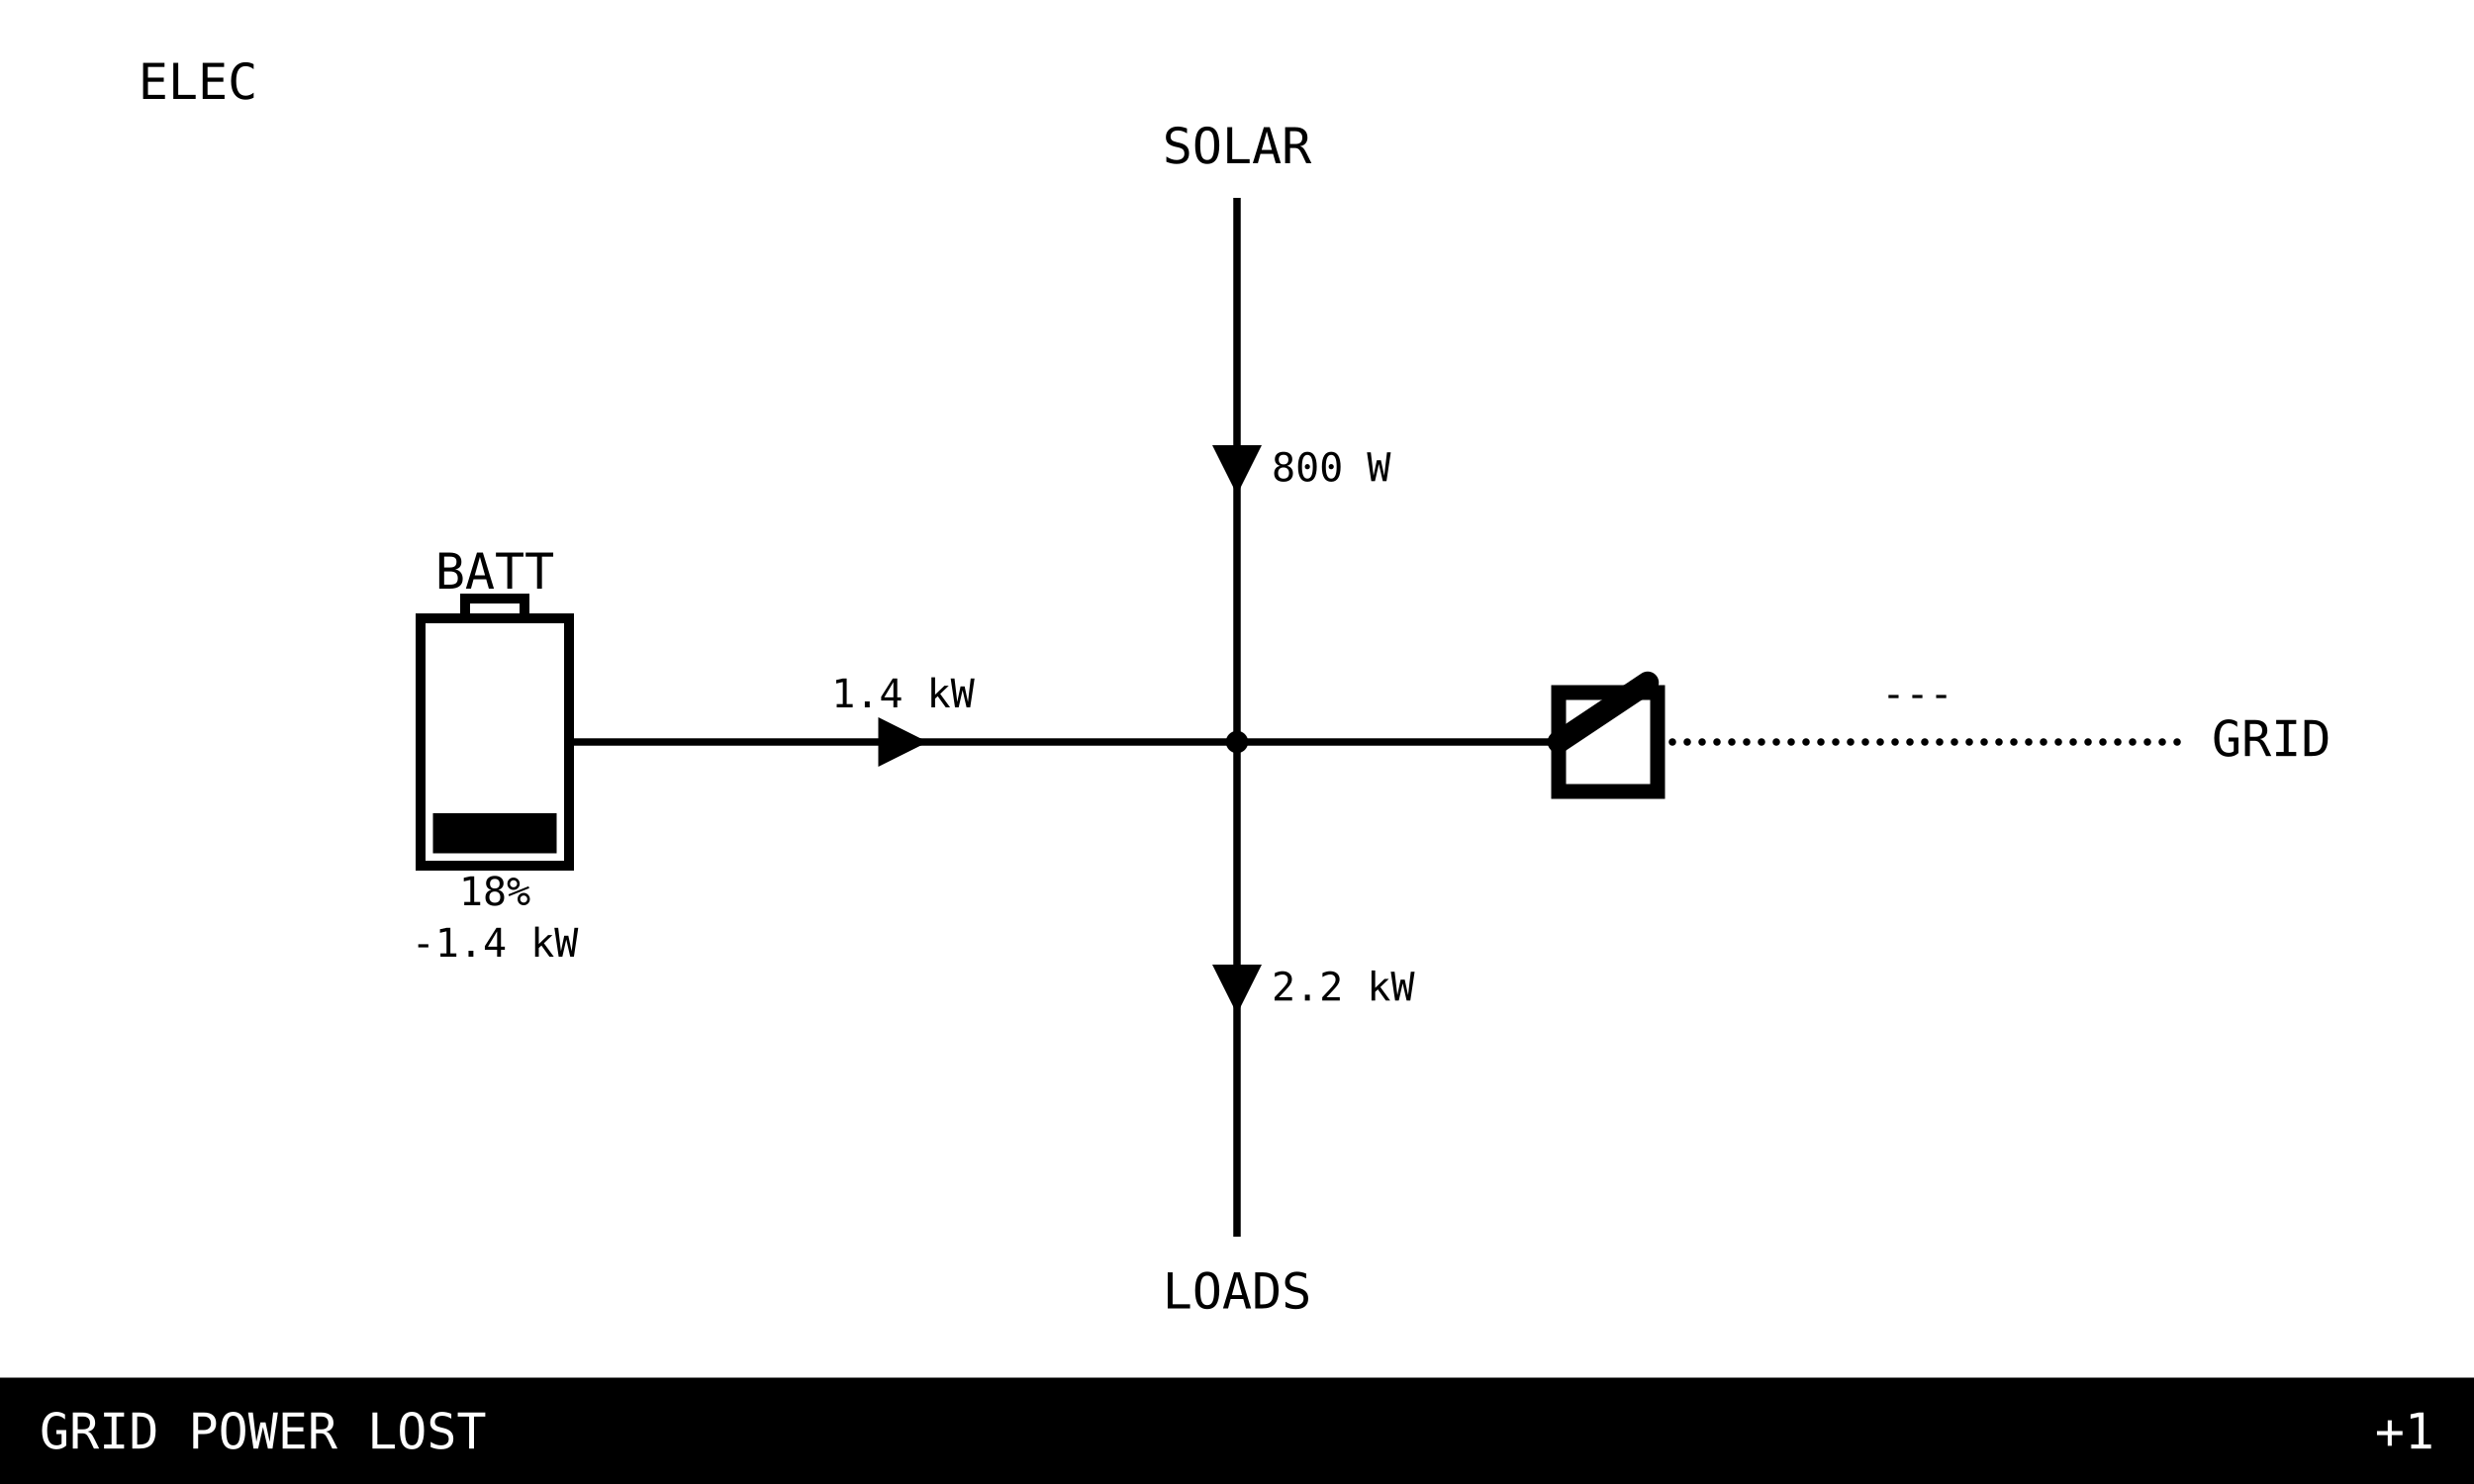
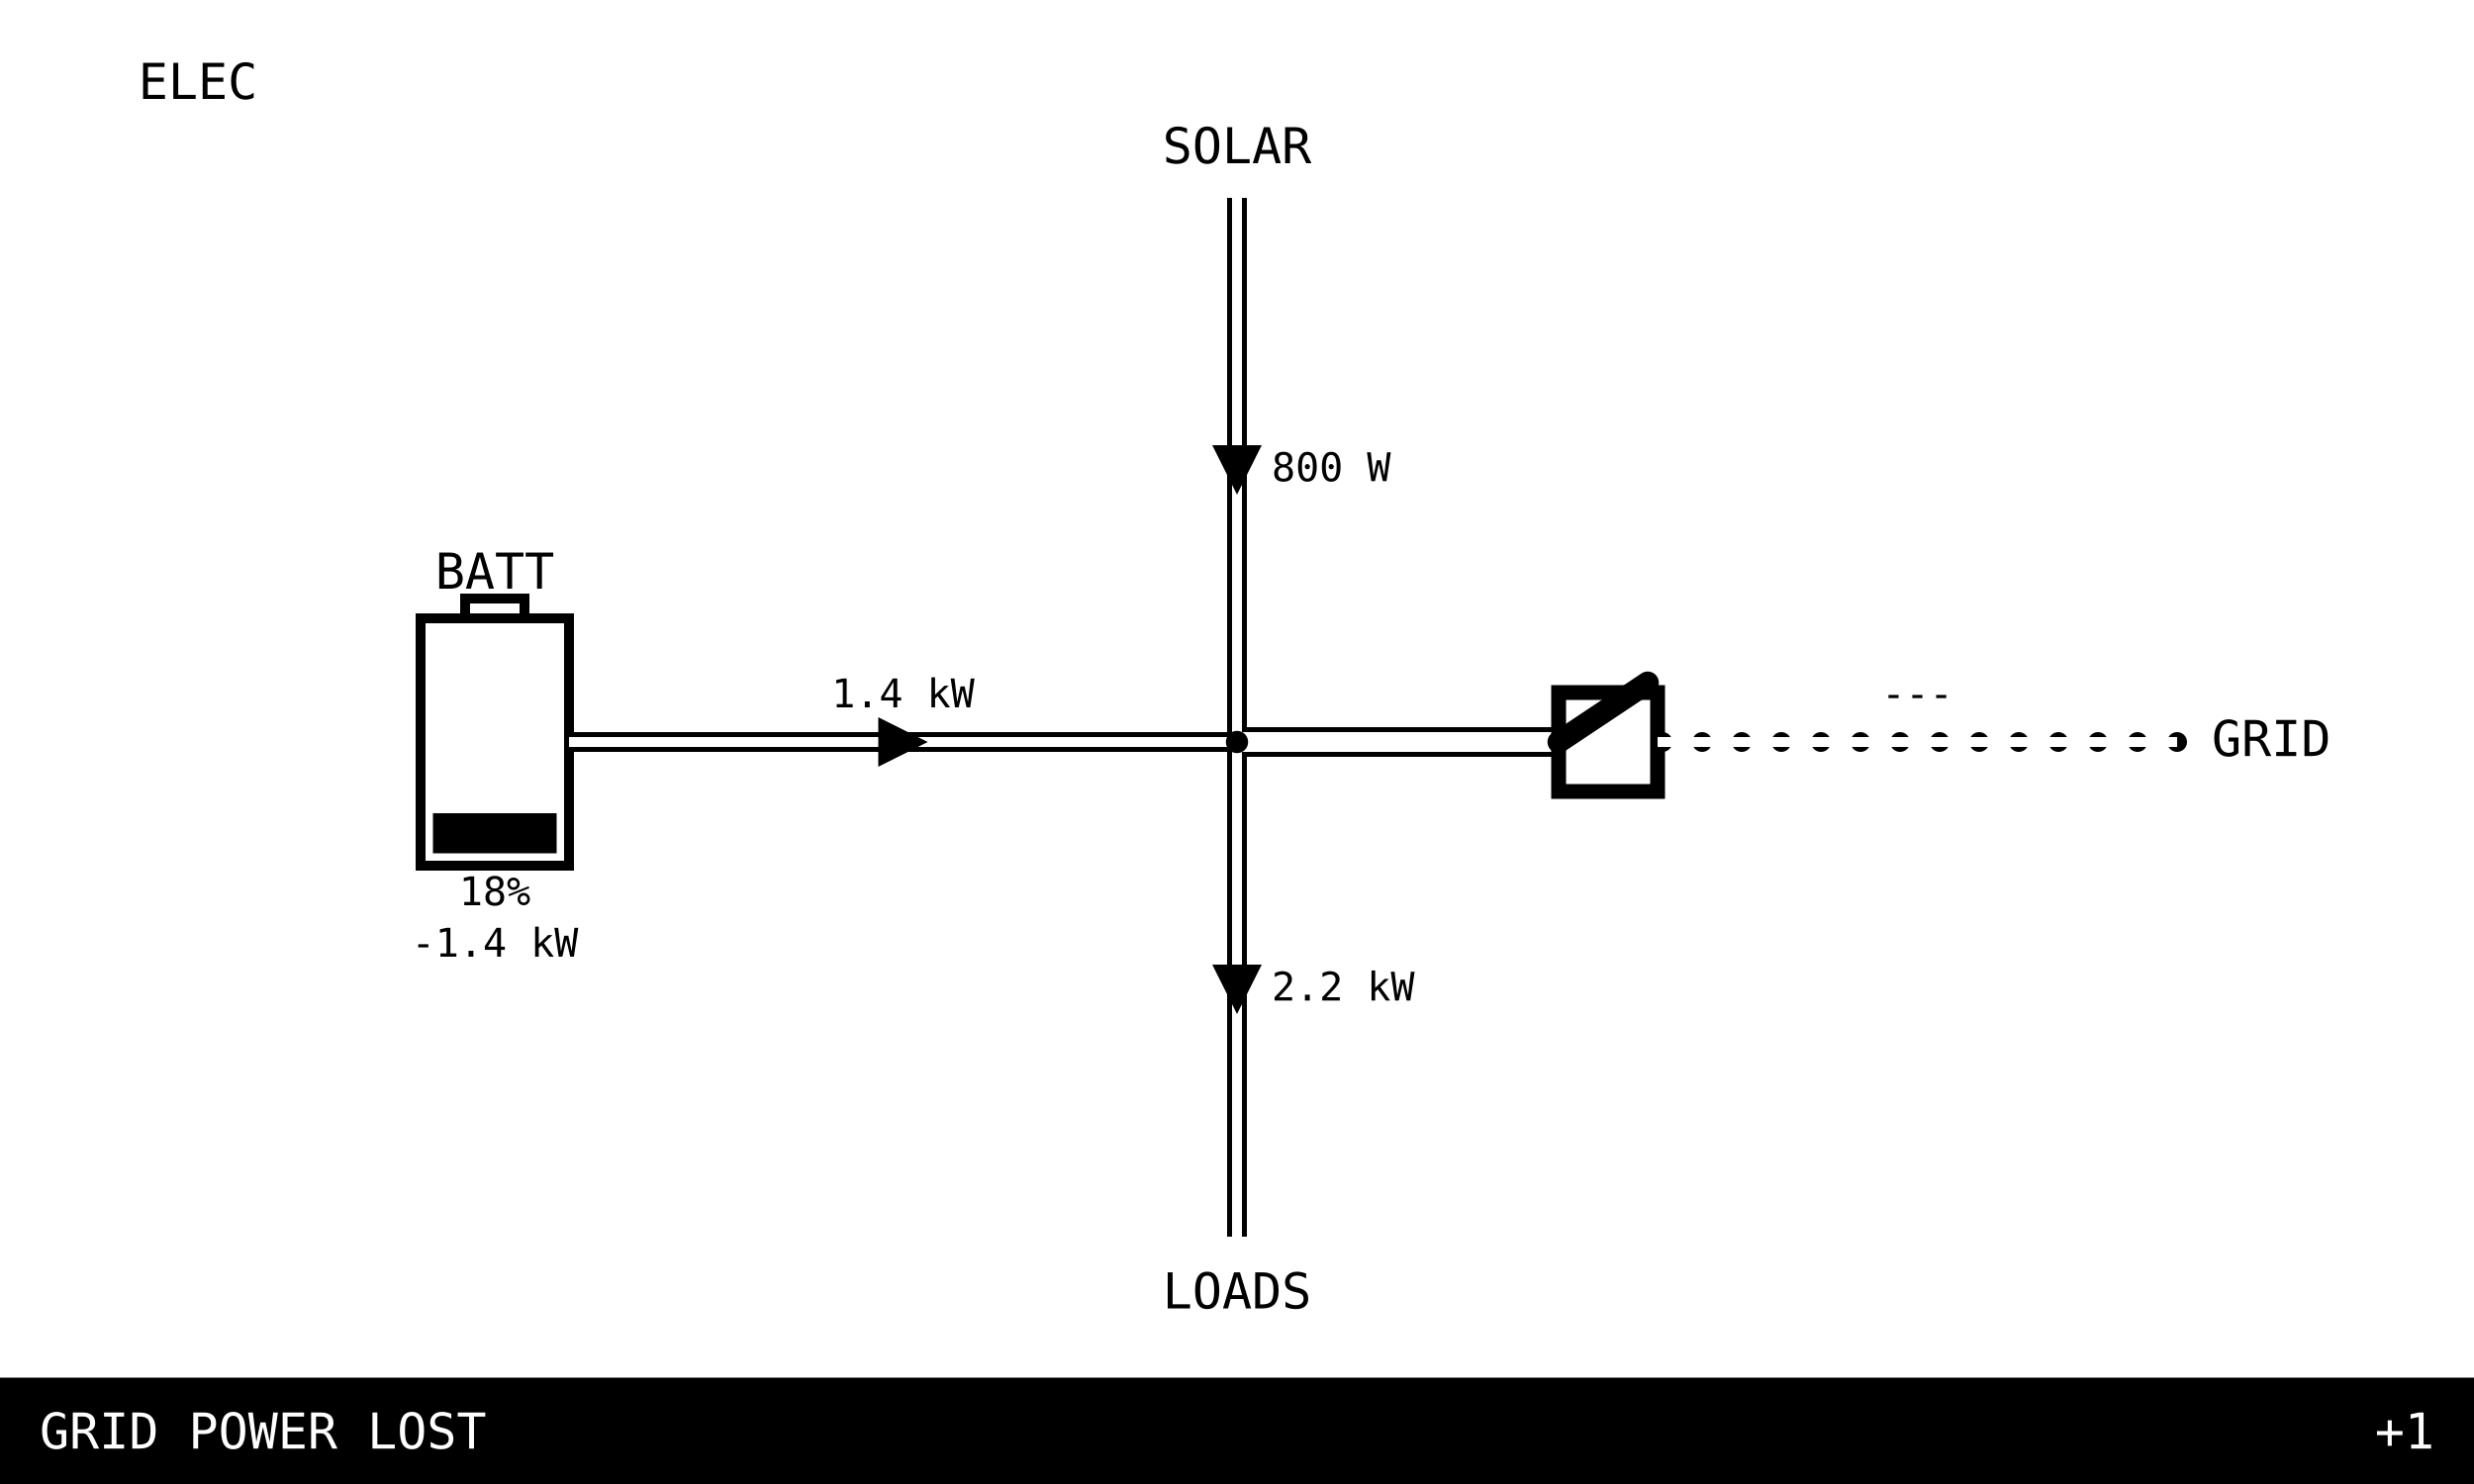
<svg xmlns="http://www.w3.org/2000/svg" viewBox="0 0 1000 600" width="1280" height="768" data-page="electrical" data-theme="eink_mono">
  <rect x="0" y="0" width="1000" height="600" fill="#ffffff" />
+   <g id="casings">
+     <g data-for="solar">
+       <polyline points="500,80 500,300" fill="none" stroke="#000000" stroke-width="8" stroke-linejoin="round" />
+     </g>
+     <g data-for="battery_feed">
+       <polyline points="500,300 230,300" fill="none" stroke="#000000" stroke-width="8" stroke-linejoin="round" />
+     </g>
+     <g data-for="bus_tie">
+       <polyline points="500,300 630,300" fill="none" stroke="#000000" stroke-width="12" stroke-linejoin="round" />
+     </g>
+     <g data-for="grid">
+       <polyline points="880,300 670,300" fill="none" stroke="#000000" stroke-width="8" stroke-dasharray="0 16" stroke-linecap="round" stroke-linejoin="round" />
+     </g>
+     <g data-for="loads">
+       <polyline points="500,300 500,500" fill="none" stroke="#000000" stroke-width="8" stroke-linejoin="round" />
+     </g>
+   </g>
  <g id="title">
    <text x="80" y="40" text-anchor="middle" font-family="DejaVu Sans Mono, monospace" font-size="20" fill="#000000">ELEC</text>
  </g>
  <g id="solar">
-     <polyline points="500,80 500,300" fill="none" stroke="#000000" stroke-width="3" stroke-linejoin="round" />
+     <polyline points="500,80 500,300" fill="none" stroke="#ffffff" stroke-width="4" stroke-linejoin="round" />
    <polygon points="500,200 490,180 510,180" fill="#000000" />
    <text x="500" y="66" text-anchor="middle" font-family="DejaVu Sans Mono, monospace" font-size="20" fill="#000000">SOLAR</text>
    <text x="514" y="190" text-anchor="start" dominant-baseline="middle" font-family="DejaVu Sans Mono, monospace" font-size="16" fill="#000000">800 W</text>
  </g>
  <g id="battery">
    <rect x="170" y="250" width="60" height="100" fill="none" stroke="#000000" stroke-width="4" />
    <rect x="188" y="242" width="24" height="8" fill="none" stroke="#000000" stroke-width="4" />
    <rect x="175" y="328.8" width="50" height="16.2" fill="#000000" />
    <text x="200" y="238" text-anchor="middle" font-family="DejaVu Sans Mono, monospace" font-size="20" fill="#000000">BATT</text>
    <text x="200" y="366" text-anchor="middle" font-family="DejaVu Sans Mono, monospace" font-size="16" fill="#000000">18%</text>
    <text x="200" y="386.8" text-anchor="middle" font-family="DejaVu Sans Mono, monospace" font-size="16" fill="#000000">-1.4 kW</text>
  </g>
  <g id="battery_feed">
-     <polyline points="500,300 230,300" fill="none" stroke="#000000" stroke-width="3" stroke-linejoin="round" />
+     <polyline points="500,300 230,300" fill="none" stroke="#ffffff" stroke-width="4" stroke-linejoin="round" />
    <polygon points="375,300 355,310 355,290" fill="#000000" />
    <text x="365" y="286" text-anchor="middle" font-family="DejaVu Sans Mono, monospace" font-size="16" fill="#000000">1.4 kW</text>
  </g>
  <g id="bus_tie">
-     <polyline points="500,300 630,300" fill="none" stroke="#000000" stroke-width="3" stroke-linejoin="round" />
+     <polyline points="500,300 630,300" fill="none" stroke="#ffffff" stroke-width="8" stroke-linejoin="round" />
  </g>
  <g id="main_breaker">
    <g>
      <rect x="630" y="280" width="40" height="40" fill="none" stroke="#000000" stroke-width="6" />
      <line x1="630" y1="300" x2="666" y2="276" stroke="#000000" stroke-width="9" stroke-linecap="round" />
    </g>
  </g>
  <g id="grid">
-     <polyline points="880,300 670,300" fill="none" stroke="#000000" stroke-width="3" stroke-dasharray="0 6" stroke-linecap="round" stroke-linejoin="round" />
+     <polyline points="880,300 670,300" fill="none" stroke="#ffffff" stroke-width="4" stroke-linejoin="round" />
    <text x="894" y="300" text-anchor="start" dominant-baseline="middle" font-family="DejaVu Sans Mono, monospace" font-size="20" fill="#000000">GRID</text>
    <text x="775" y="286" text-anchor="middle" font-family="DejaVu Sans Mono, monospace" font-size="16" fill="#000000">---</text>
  </g>
  <g id="loads">
-     <polyline points="500,300 500,500" fill="none" stroke="#000000" stroke-width="3" stroke-linejoin="round" />
+     <polyline points="500,300 500,500" fill="none" stroke="#ffffff" stroke-width="4" stroke-linejoin="round" />
    <polygon points="500,410 490,390 510,390" fill="#000000" />
    <text x="500" y="529" text-anchor="middle" font-family="DejaVu Sans Mono, monospace" font-size="20" fill="#000000">LOADS</text>
    <text x="514" y="400" text-anchor="start" dominant-baseline="middle" font-family="DejaVu Sans Mono, monospace" font-size="16" fill="#000000">2.2 kW</text>
  </g>
  <g id="bus">
    <circle cx="500" cy="300" r="4.5" fill="#000000" />
  </g>
  <g id="banner">
    <g>
      <rect x="0" y="560" width="1000" height="40" fill="#000000" stroke="#000000" stroke-width="6" />
      <text x="16" y="580" text-anchor="start" dominant-baseline="middle" font-family="DejaVu Sans Mono, monospace" font-size="20" fill="#ffffff">GRID POWER LOST</text>
      <text x="984" y="580" text-anchor="end" dominant-baseline="middle" font-family="DejaVu Sans Mono, monospace" font-size="20" fill="#ffffff">+1</text>
    </g>
  </g>
</svg>
